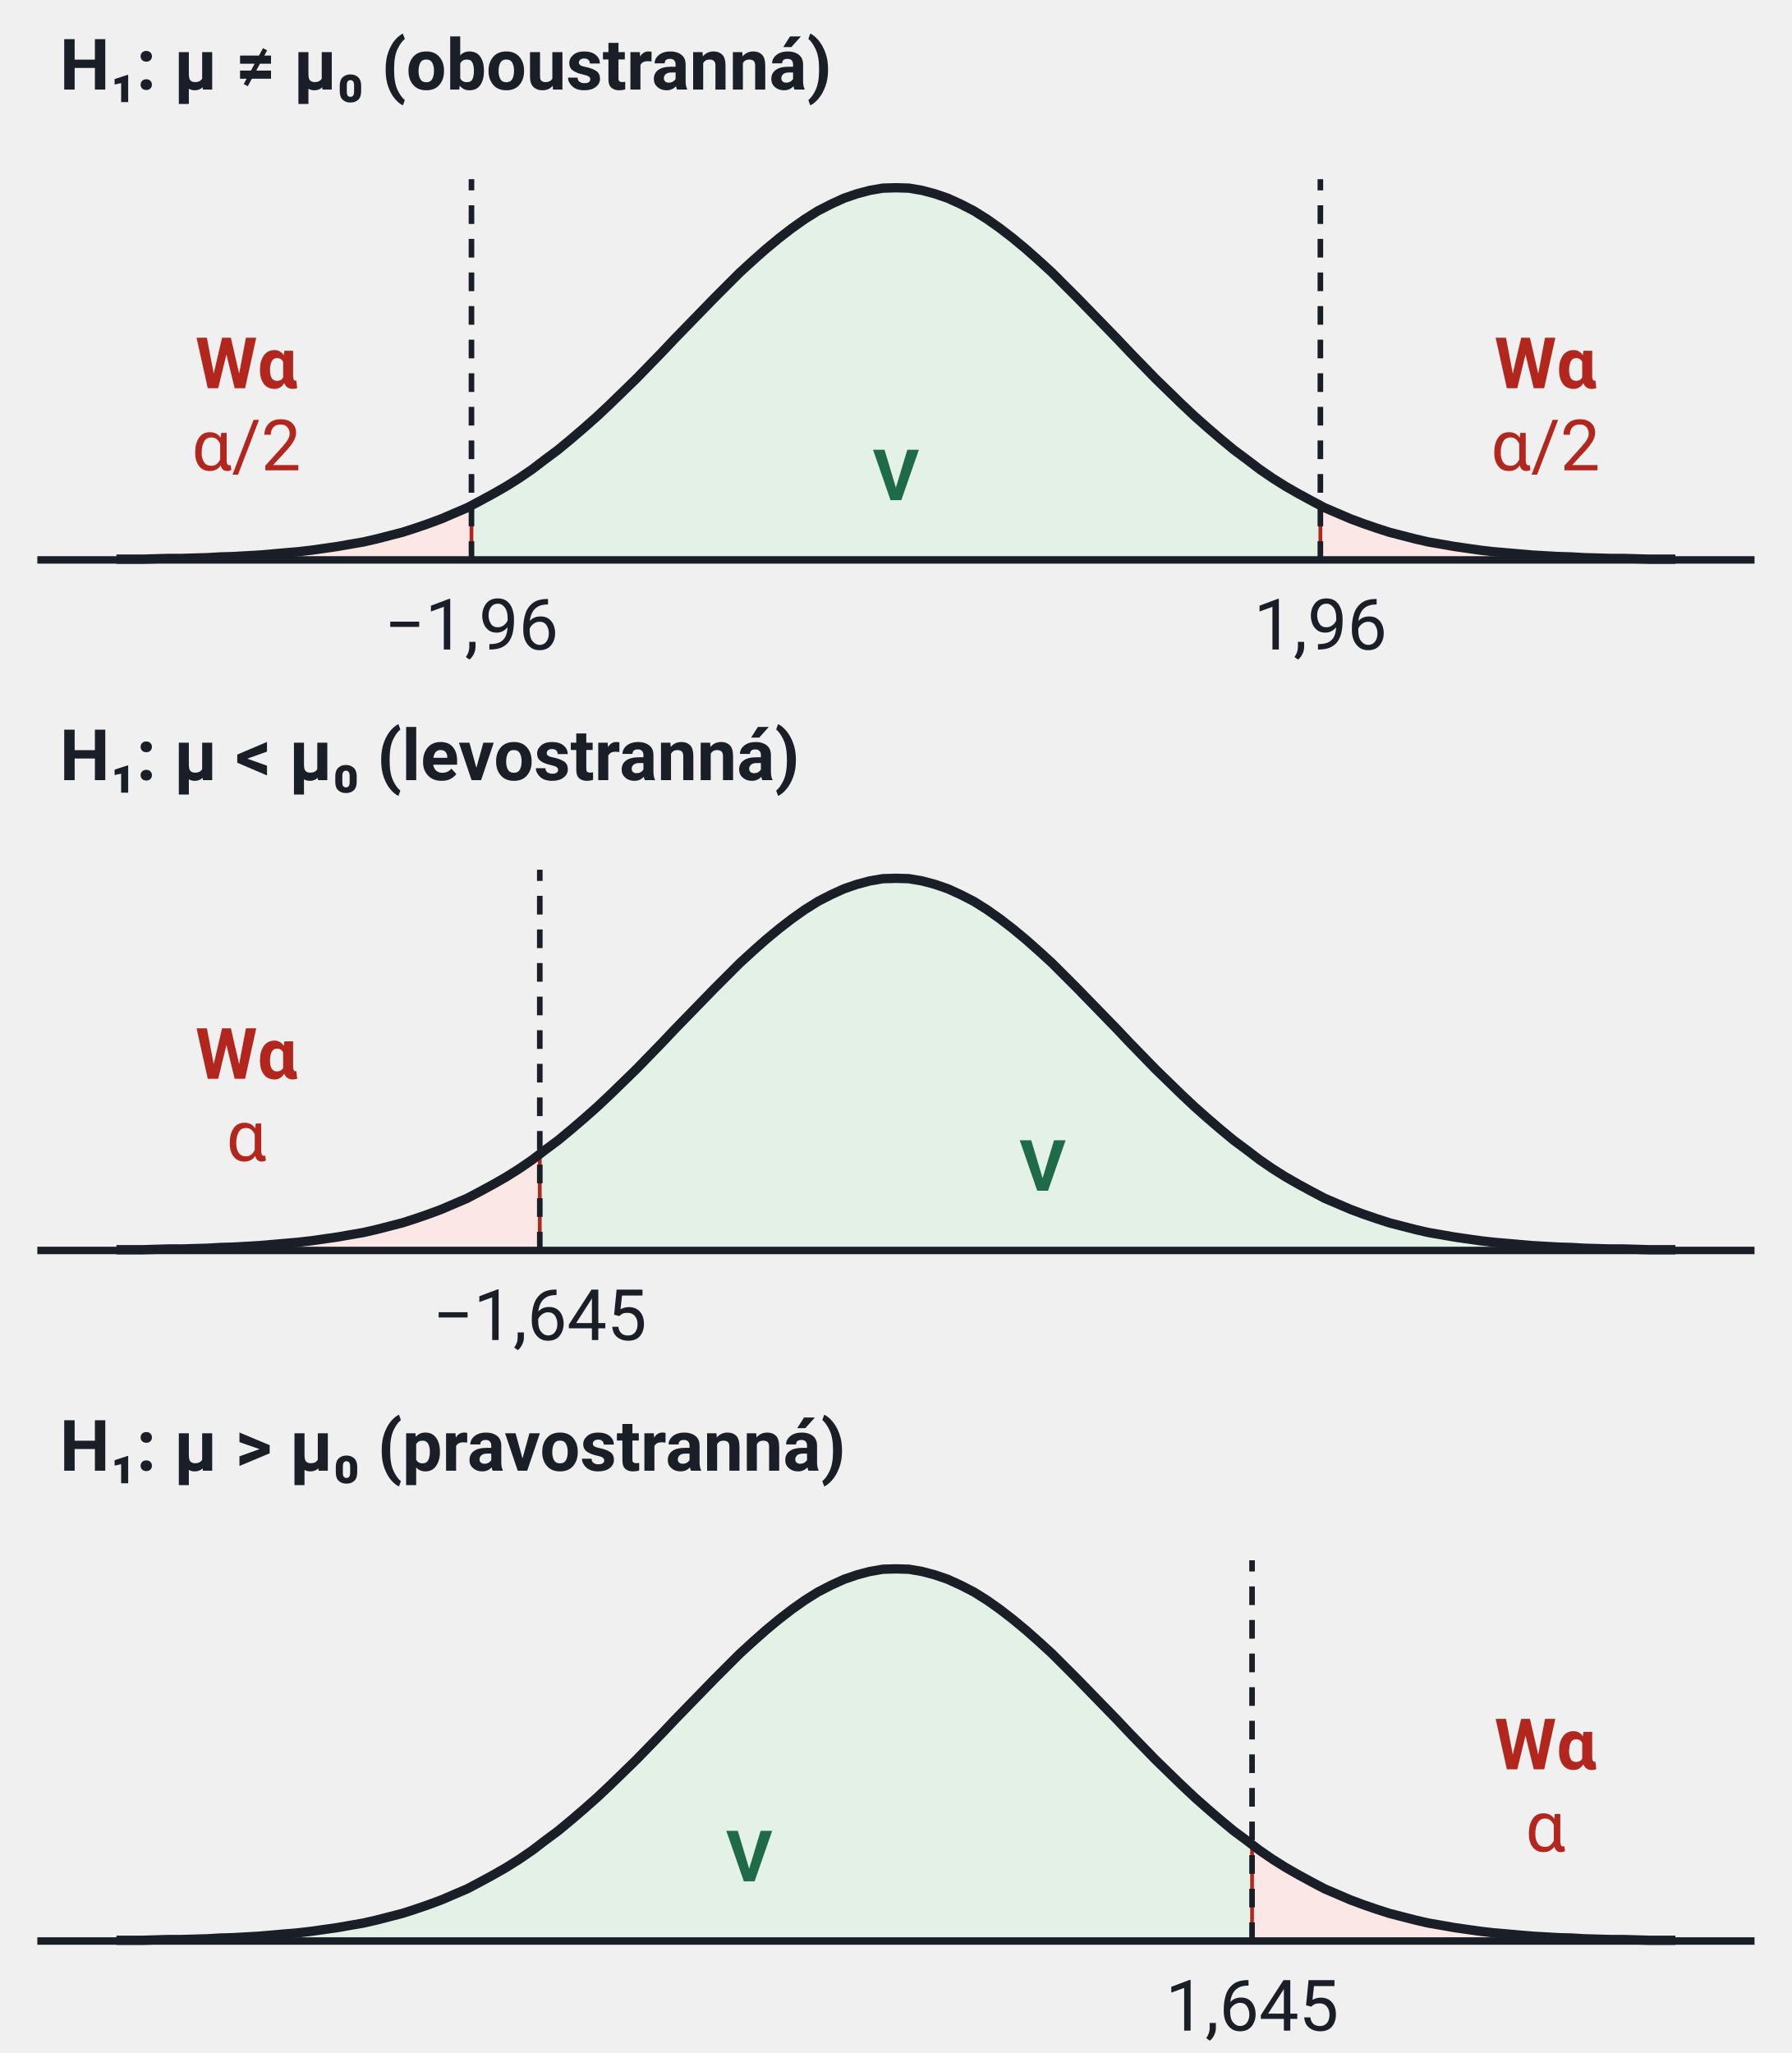
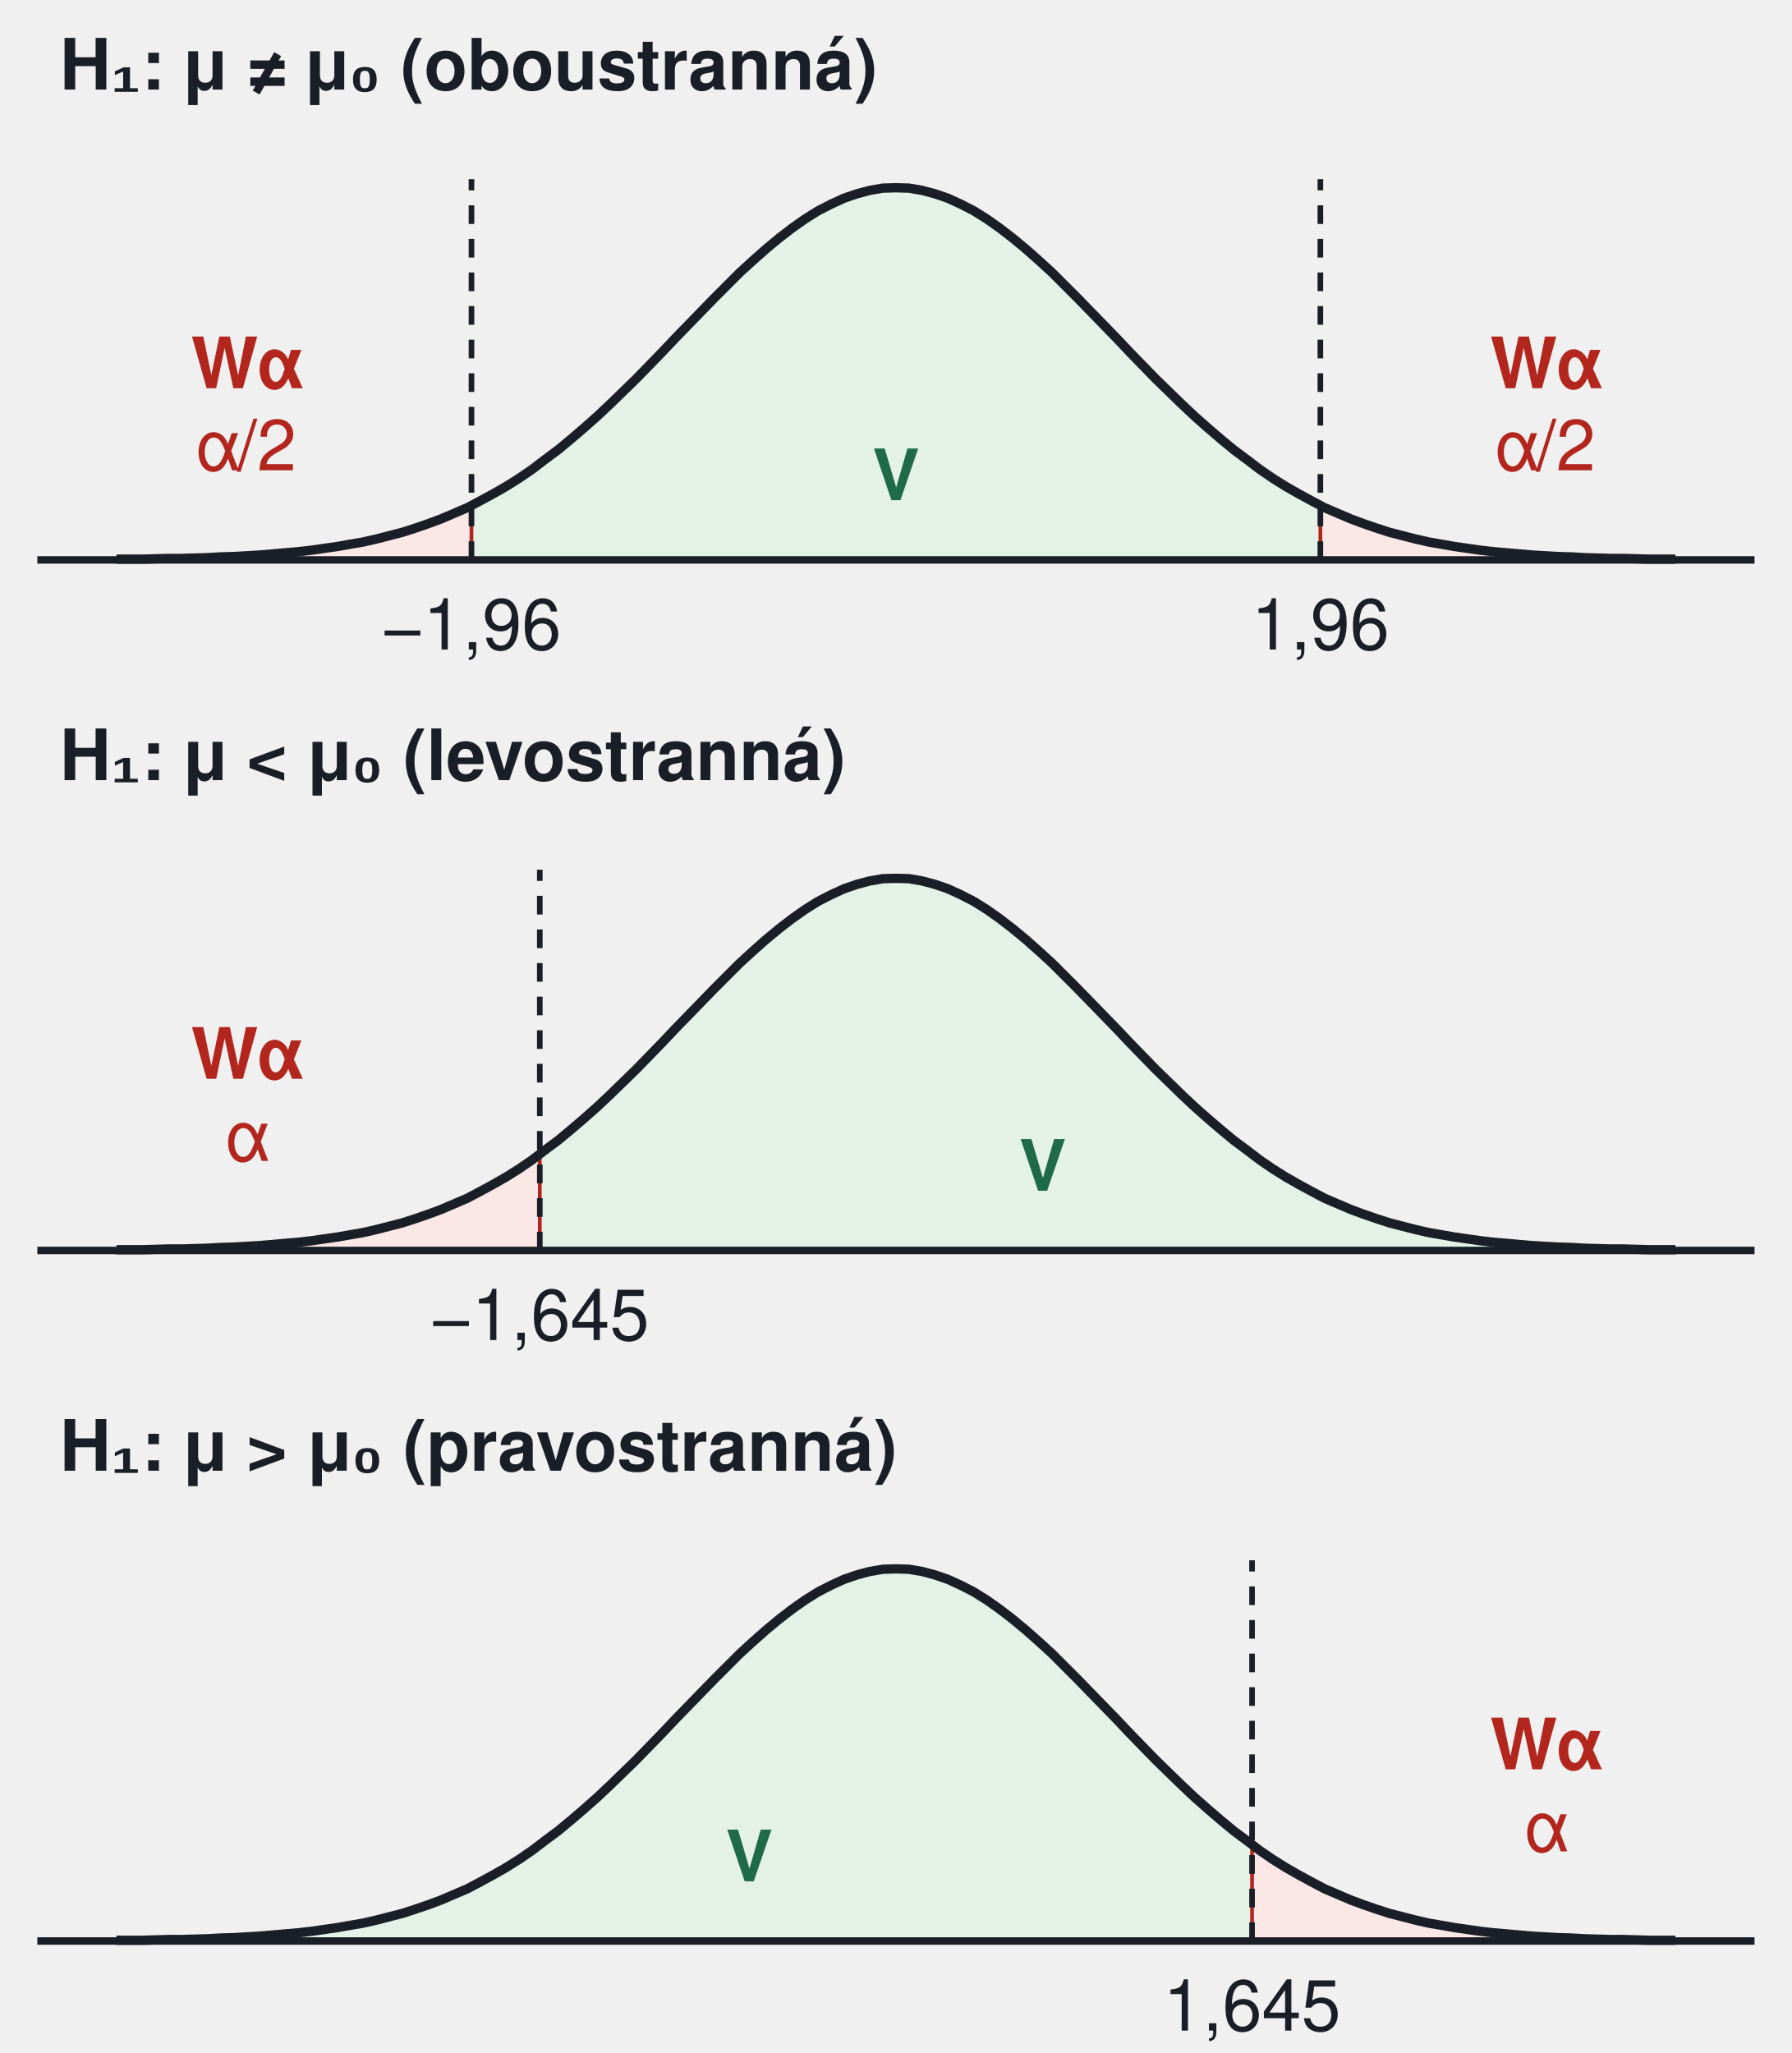
- <svg xmlns="http://www.w3.org/2000/svg" viewBox="0 0 480 550" font-family="system-ui, -apple-system, 'Segoe UI', Roboto, Arial, sans-serif" font-size="19">
+ <svg xmlns="http://www.w3.org/2000/svg" viewBox="0 0 480 550" font-family="'Helvetica Neue', Helvetica, Arial, sans-serif" font-size="19">
  <style>
    .ink { fill: #1a1f27; } .ink2 { fill: #4b5563; } .line { stroke: #1a1f27; } .faint { stroke: #d3d9e2; }
    .keep { fill: #e3f1e6; } .reject { fill: #fbe7e5; stroke: #b3261e; } .rej { fill: #b3261e; } .ok { fill: #1f6b47; }
    .beta { fill: #e6eefb; stroke: #1f56b8; } .acc { fill: #1f56b8; } .accl { stroke: #1f56b8; }
    .box { fill: #ffffff; stroke: #4b5563; } .boxa { fill: #e6eefb; stroke: #1f56b8; } .boxok { fill: #e3f1e6; stroke: #1f6b47; } .boxbad { fill: #fbe7e5; stroke: #b3261e; }
    @media (prefers-color-scheme: dark) {
      .ink { fill: #e9ecf1; } .ink2 { fill: #aab2bf; } .line { stroke: #e9ecf1; } .faint { stroke: #333b47; }
      .keep { fill: #1c3328; } .reject { fill: #3d2220; stroke: #ff9a92; } .rej { fill: #ff9a92; } .ok { fill: #7fd4a5; }
      .beta { fill: #232d3f; stroke: #8db4ff; } .acc { fill: #8db4ff; } .accl { stroke: #8db4ff; }
      .box { fill: #1a1f26; stroke: #aab2bf; } .boxa { fill: #232d3f; stroke: #8db4ff; } .boxok { fill: #1c3328; stroke: #7fd4a5; } .boxbad { fill: #3d2220; stroke: #ff9a92; }
    }
  </style>
  <text class="ink" x="16.0" y="24.0" text-anchor="start" font-weight="700" font-size="19">H₁: μ ≠ μ₀ (oboustranná)</text>
  <path class="keep" d="M126.3,150 L126.3,135.4 L128.2,134.4 L130.1,133.4 L132.0,132.4 L133.9,131.3 L135.8,130.1 L137.7,129.0 L139.6,127.7 L141.5,126.4 L143.4,125.1 L145.3,123.7 L147.2,122.3 L149.1,120.8 L151.0,119.3 L152.8,117.7 L154.7,116.1 L156.6,114.5 L158.5,112.8 L160.4,111.1 L162.3,109.3 L164.2,107.5 L166.1,105.7 L168.0,103.8 L169.9,102.0 L171.8,100.0 L173.7,98.1 L175.6,96.2 L177.5,94.2 L179.4,92.2 L181.3,90.3 L183.2,88.3 L185.1,86.3 L186.9,84.4 L188.8,82.4 L190.7,80.5 L192.6,78.5 L194.5,76.7 L196.4,74.8 L198.3,73.0 L200.2,71.2 L202.1,69.4 L204.0,67.7 L205.9,66.1 L207.8,64.5 L209.7,63.0 L211.6,61.5 L213.5,60.2 L215.4,58.9 L217.3,57.6 L219.2,56.5 L221.1,55.4 L222.9,54.5 L224.8,53.6 L226.7,52.8 L228.6,52.2 L230.5,51.6 L232.4,51.1 L234.3,50.7 L236.2,50.5 L238.1,50.3 L240.0,50.3 L241.9,50.3 L243.8,50.5 L245.7,50.7 L247.6,51.1 L249.5,51.6 L251.4,52.2 L253.3,52.8 L255.2,53.6 L257.1,54.5 L258.9,55.4 L260.8,56.5 L262.7,57.6 L264.6,58.9 L266.5,60.2 L268.4,61.5 L270.3,63.0 L272.2,64.5 L274.1,66.1 L276.0,67.7 L277.9,69.4 L279.8,71.2 L281.7,73.0 L283.6,74.8 L285.5,76.7 L287.4,78.5 L289.3,80.5 L291.2,82.4 L293.1,84.4 L294.9,86.3 L296.8,88.3 L298.7,90.3 L300.6,92.2 L302.5,94.2 L304.4,96.2 L306.3,98.1 L308.2,100.0 L310.1,102.0 L312.0,103.8 L313.9,105.7 L315.8,107.5 L317.7,109.3 L319.6,111.1 L321.5,112.8 L323.4,114.5 L325.3,116.1 L327.2,117.7 L329.0,119.3 L330.9,120.8 L332.8,122.3 L334.7,123.7 L336.6,125.1 L338.5,126.4 L340.4,127.7 L342.3,129.0 L344.2,130.1 L346.1,131.3 L348.0,132.4 L349.9,133.4 L351.8,134.4 L353.7,135.4 L353.7,150 Z" />
  <path class="reject" stroke-width="1" d="M31.2,150 L31.2,149.8 L32.0,149.8 L32.8,149.8 L33.6,149.8 L34.4,149.8 L35.2,149.8 L36.0,149.8 L36.7,149.8 L37.5,149.8 L38.3,149.8 L39.1,149.8 L39.9,149.7 L40.7,149.7 L41.5,149.7 L42.3,149.7 L43.1,149.7 L43.9,149.7 L44.7,149.7 L45.5,149.6 L46.3,149.6 L47.1,149.6 L47.8,149.6 L48.6,149.6 L49.4,149.5 L50.2,149.5 L51.0,149.5 L51.8,149.5 L52.6,149.5 L53.4,149.4 L54.2,149.4 L55.0,149.4 L55.8,149.4 L56.6,149.3 L57.4,149.3 L58.2,149.3 L58.9,149.2 L59.7,149.2 L60.5,149.2 L61.3,149.1 L62.1,149.1 L62.9,149.1 L63.7,149.0 L64.5,149.0 L65.3,148.9 L66.1,148.9 L66.9,148.8 L67.7,148.8 L68.5,148.7 L69.2,148.7 L70.0,148.6 L70.8,148.6 L71.6,148.5 L72.4,148.5 L73.2,148.4 L74.0,148.3 L74.8,148.3 L75.6,148.2 L76.4,148.1 L77.2,148.1 L78.0,148.0 L78.8,147.9 L79.6,147.8 L80.3,147.7 L81.1,147.7 L81.9,147.6 L82.7,147.5 L83.5,147.4 L84.3,147.3 L85.1,147.2 L85.9,147.1 L86.7,147.0 L87.5,146.9 L88.3,146.7 L89.1,146.6 L89.9,146.5 L90.6,146.4 L91.4,146.2 L92.2,146.1 L93.0,146.0 L93.8,145.8 L94.6,145.7 L95.4,145.5 L96.2,145.4 L97.0,145.2 L97.8,145.1 L98.6,144.9 L99.4,144.7 L100.2,144.5 L101.0,144.4 L101.7,144.2 L102.5,144.0 L103.3,143.8 L104.1,143.6 L104.9,143.4 L105.7,143.2 L106.5,142.9 L107.3,142.7 L108.1,142.5 L108.9,142.3 L109.7,142.0 L110.5,141.8 L111.3,141.5 L112.1,141.2 L112.8,141.0 L113.6,140.7 L114.4,140.4 L115.2,140.1 L116.0,139.8 L116.8,139.5 L117.6,139.2 L118.4,138.9 L119.2,138.6 L120.0,138.3 L120.8,137.9 L121.6,137.6 L122.4,137.3 L123.1,136.9 L123.9,136.5 L124.7,136.2 L125.5,135.8 L126.3,135.4 L126.3,150 Z" />
  <path class="reject" stroke-width="1" d="M353.7,150 L353.7,135.4 L354.5,135.8 L355.3,136.2 L356.1,136.5 L356.9,136.9 L357.6,137.3 L358.4,137.6 L359.2,137.9 L360.0,138.3 L360.8,138.6 L361.6,138.9 L362.4,139.2 L363.2,139.5 L364.0,139.8 L364.8,140.1 L365.6,140.4 L366.4,140.7 L367.2,141.0 L367.9,141.2 L368.7,141.5 L369.5,141.8 L370.3,142.0 L371.1,142.3 L371.9,142.5 L372.7,142.7 L373.5,142.9 L374.3,143.2 L375.1,143.4 L375.9,143.6 L376.7,143.8 L377.5,144.0 L378.3,144.2 L379.0,144.4 L379.8,144.5 L380.6,144.7 L381.4,144.9 L382.2,145.1 L383.0,145.2 L383.8,145.4 L384.6,145.5 L385.4,145.7 L386.2,145.8 L387.0,146.0 L387.8,146.1 L388.6,146.2 L389.4,146.4 L390.1,146.5 L390.9,146.6 L391.7,146.7 L392.5,146.9 L393.3,147.0 L394.1,147.1 L394.9,147.2 L395.7,147.3 L396.5,147.4 L397.3,147.5 L398.1,147.6 L398.9,147.7 L399.7,147.7 L400.4,147.8 L401.2,147.9 L402.0,148.0 L402.8,148.1 L403.6,148.1 L404.4,148.2 L405.2,148.3 L406.0,148.3 L406.8,148.4 L407.6,148.5 L408.4,148.5 L409.2,148.6 L410.0,148.6 L410.8,148.7 L411.5,148.7 L412.3,148.8 L413.1,148.8 L413.9,148.9 L414.7,148.9 L415.5,149.0 L416.3,149.0 L417.1,149.1 L417.9,149.1 L418.7,149.1 L419.5,149.2 L420.3,149.2 L421.1,149.2 L421.8,149.3 L422.6,149.3 L423.4,149.3 L424.2,149.4 L425.0,149.4 L425.8,149.4 L426.6,149.4 L427.4,149.5 L428.2,149.5 L429.0,149.5 L429.8,149.5 L430.6,149.5 L431.4,149.6 L432.2,149.6 L432.9,149.6 L433.7,149.6 L434.5,149.6 L435.3,149.7 L436.1,149.7 L436.9,149.7 L437.7,149.7 L438.5,149.7 L439.3,149.7 L440.1,149.7 L440.9,149.8 L441.7,149.8 L442.5,149.8 L443.3,149.8 L444.0,149.8 L444.8,149.8 L445.6,149.8 L446.4,149.8 L447.2,149.8 L448.0,149.8 L448.8,149.8 L448.8,150 Z" />
  <path class="line" fill="none" stroke-width="2.5" d="M31.2,149.8 L34.7,149.8 L38.2,149.8 L41.6,149.7 L45.1,149.6 L48.6,149.6 L52.1,149.5 L55.6,149.4 L59.0,149.2 L62.5,149.1 L66.0,148.9 L69.5,148.7 L73.0,148.4 L76.4,148.1 L79.9,147.8 L83.4,147.4 L86.9,146.9 L90.4,146.4 L93.8,145.8 L97.3,145.2 L100.8,144.4 L104.3,143.5 L107.8,142.6 L111.2,141.5 L114.7,140.3 L118.2,139.0 L121.7,137.5 L125.2,136.0 L128.6,134.2 L132.1,132.3 L135.6,130.3 L139.1,128.1 L142.6,125.7 L146.0,123.1 L149.5,120.5 L153.0,117.6 L156.5,114.6 L160.0,111.5 L163.4,108.3 L166.9,104.9 L170.4,101.5 L173.9,97.9 L177.4,94.3 L180.8,90.7 L184.3,87.1 L187.8,83.5 L191.3,79.9 L194.8,76.4 L198.2,73.0 L201.7,69.8 L205.2,66.7 L208.7,63.8 L212.2,61.1 L215.6,58.7 L219.1,56.5 L222.6,54.7 L226.1,53.1 L229.6,51.9 L233.0,51.0 L236.5,50.4 L240.0,50.3 L243.5,50.4 L247.0,51.0 L250.4,51.9 L253.9,53.1 L257.4,54.7 L260.9,56.5 L264.4,58.7 L267.8,61.1 L271.3,63.8 L274.8,66.7 L278.3,69.8 L281.8,73.0 L285.2,76.4 L288.7,79.9 L292.2,83.5 L295.7,87.1 L299.2,90.7 L302.6,94.3 L306.1,97.9 L309.6,101.5 L313.1,104.9 L316.6,108.3 L320.0,111.5 L323.5,114.6 L327.0,117.6 L330.5,120.5 L334.0,123.1 L337.4,125.7 L340.9,128.1 L344.4,130.3 L347.9,132.3 L351.4,134.2 L354.8,136.0 L358.3,137.5 L361.8,139.0 L365.3,140.3 L368.8,141.5 L372.2,142.6 L375.7,143.5 L379.2,144.4 L382.7,145.2 L386.2,145.8 L389.6,146.4 L393.1,146.9 L396.6,147.4 L400.1,147.8 L403.6,148.1 L407.0,148.4 L410.5,148.7 L414.0,148.9 L417.5,149.1 L421.0,149.2 L424.4,149.4 L427.9,149.5 L431.4,149.6 L434.9,149.6 L438.4,149.7 L441.8,149.8 L445.3,149.8 L448.8,149.8" />
  <line class="line" stroke-width="2" x1="10" y1="150" x2="470" y2="150" />
  <line class="line" stroke-width="1.5" stroke-dasharray="5 4" x1="126.3" y1="150" x2="126.3" y2="48" />
  <text class="ink" x="126.3" y="174.0" text-anchor="middle" font-size="19">−1,96</text>
  <line class="line" stroke-width="1.5" stroke-dasharray="5 4" x1="353.7" y1="150" x2="353.7" y2="48" />
  <text class="ink" x="353.7" y="174.0" text-anchor="middle" font-size="19">1,96</text>
  <text class="rej" x="66.0" y="104.0" text-anchor="middle" font-weight="700" font-size="19">Wα</text>
  <text class="rej" x="66.0" y="126.0" text-anchor="middle" font-size="19">α/2</text>
  <text class="rej" x="414.0" y="104.0" text-anchor="middle" font-weight="700" font-size="19">Wα</text>
  <text class="rej" x="414.0" y="126.0" text-anchor="middle" font-size="19">α/2</text>
  <text class="ok" x="240.0" y="134.0" text-anchor="middle" font-weight="700" font-size="19">V</text>
  <text class="ink" x="16.0" y="209.0" text-anchor="start" font-weight="700" font-size="19">H₁: μ &lt; μ₀ (levostranná)</text>
  <path class="keep" d="M144.6,335 L144.6,309.2 L147.1,307.3 L149.7,305.3 L152.2,303.3 L154.7,301.2 L157.3,298.9 L159.8,296.7 L162.3,294.3 L164.9,291.9 L167.4,289.4 L169.9,286.9 L172.5,284.4 L175.0,281.8 L177.5,279.1 L180.1,276.5 L182.6,273.9 L185.2,271.2 L187.7,268.6 L190.2,266.0 L192.8,263.4 L195.3,260.9 L197.8,258.4 L200.4,256.0 L202.9,253.7 L205.4,251.5 L208.0,249.4 L210.5,247.4 L213.0,245.5 L215.6,243.7 L218.1,242.1 L220.6,240.7 L223.2,239.4 L225.7,238.2 L228.2,237.3 L230.8,236.5 L233.3,235.9 L235.9,235.5 L238.4,235.3 L240.9,235.3 L243.5,235.4 L246.0,235.8 L248.5,236.3 L251.1,237.1 L253.6,238.0 L256.1,239.0 L258.7,240.3 L261.2,241.7 L263.7,243.3 L266.3,245.0 L268.8,246.8 L271.3,248.8 L273.9,250.9 L276.4,253.1 L278.9,255.4 L281.5,257.8 L284.0,260.2 L286.6,262.7 L289.1,265.3 L291.6,267.9 L294.2,270.5 L296.7,273.1 L299.2,275.8 L301.8,278.4 L304.3,281.1 L306.8,283.7 L309.4,286.2 L311.9,288.8 L314.4,291.2 L317.0,293.7 L319.5,296.0 L322.0,298.3 L324.6,300.6 L327.1,302.7 L329.7,304.8 L332.2,306.8 L334.7,308.7 L337.3,310.5 L339.8,312.3 L342.3,314.0 L344.9,315.5 L347.4,317.0 L349.9,318.5 L352.5,319.8 L355.0,321.0 L357.5,322.2 L360.1,323.3 L362.6,324.3 L365.1,325.3 L367.7,326.2 L370.2,327.0 L372.7,327.7 L375.3,328.4 L377.8,329.1 L380.4,329.7 L382.9,330.2 L385.4,330.7 L388.0,331.1 L390.5,331.6 L393.0,331.9 L395.6,332.3 L398.1,332.6 L400.6,332.8 L403.2,333.1 L405.7,333.3 L408.2,333.5 L410.8,333.7 L413.3,333.9 L415.8,334.0 L418.4,334.1 L420.9,334.2 L423.4,334.3 L426.0,334.4 L428.5,334.5 L431.1,334.6 L433.6,334.6 L436.1,334.7 L438.7,334.7 L441.2,334.8 L443.7,334.8 L446.3,334.8 L448.8,334.8 L448.8,335 Z" />
  <path class="reject" stroke-width="1" d="M31.2,335 L31.2,334.8 L32.1,334.8 L33.1,334.8 L34.0,334.8 L35.0,334.8 L35.9,334.8 L36.9,334.8 L37.8,334.8 L38.8,334.8 L39.7,334.7 L40.6,334.7 L41.6,334.7 L42.5,334.7 L43.5,334.7 L44.4,334.7 L45.4,334.6 L46.3,334.6 L47.3,334.6 L48.2,334.6 L49.2,334.6 L50.1,334.5 L51.0,334.5 L52.0,334.5 L52.9,334.5 L53.9,334.4 L54.8,334.4 L55.8,334.4 L56.7,334.3 L57.7,334.3 L58.6,334.3 L59.5,334.2 L60.5,334.2 L61.4,334.1 L62.4,334.1 L63.3,334.0 L64.3,334.0 L65.2,333.9 L66.2,333.9 L67.1,333.8 L68.1,333.8 L69.0,333.7 L69.9,333.6 L70.9,333.6 L71.8,333.5 L72.8,333.4 L73.7,333.4 L74.7,333.3 L75.6,333.2 L76.6,333.1 L77.5,333.0 L78.4,332.9 L79.4,332.8 L80.3,332.7 L81.3,332.6 L82.2,332.5 L83.2,332.4 L84.1,332.3 L85.1,332.2 L86.0,332.1 L87.0,331.9 L87.9,331.8 L88.8,331.7 L89.8,331.5 L90.7,331.4 L91.7,331.2 L92.6,331.0 L93.6,330.9 L94.5,330.7 L95.5,330.5 L96.4,330.3 L97.3,330.2 L98.3,330.0 L99.2,329.8 L100.2,329.5 L101.1,329.3 L102.1,329.1 L103.0,328.9 L104.0,328.6 L104.9,328.4 L105.8,328.1 L106.8,327.9 L107.7,327.6 L108.7,327.3 L109.6,327.0 L110.6,326.7 L111.5,326.4 L112.5,326.1 L113.4,325.8 L114.4,325.5 L115.3,325.1 L116.2,324.8 L117.2,324.4 L118.1,324.0 L119.1,323.7 L120.0,323.3 L121.0,322.9 L121.9,322.4 L122.9,322.0 L123.8,321.6 L124.7,321.2 L125.7,320.7 L126.6,320.2 L127.6,319.8 L128.5,319.3 L129.5,318.8 L130.4,318.3 L131.4,317.7 L132.3,317.2 L133.3,316.7 L134.2,316.1 L135.1,315.5 L136.1,315.0 L137.0,314.4 L138.0,313.8 L138.9,313.2 L139.9,312.5 L140.8,311.9 L141.8,311.2 L142.7,310.6 L143.6,309.9 L144.6,309.2 L144.6,335 Z" />
  <path class="line" fill="none" stroke-width="2.5" d="M31.2,334.8 L34.7,334.8 L38.2,334.8 L41.6,334.7 L45.1,334.6 L48.6,334.6 L52.1,334.5 L55.6,334.4 L59.0,334.2 L62.5,334.1 L66.0,333.9 L69.5,333.7 L73.0,333.4 L76.4,333.1 L79.9,332.8 L83.4,332.4 L86.9,331.9 L90.4,331.4 L93.8,330.8 L97.3,330.2 L100.8,329.4 L104.3,328.5 L107.8,327.6 L111.2,326.5 L114.7,325.3 L118.2,324.0 L121.7,322.5 L125.2,321.0 L128.6,319.2 L132.1,317.3 L135.6,315.3 L139.1,313.1 L142.6,310.7 L146.0,308.1 L149.5,305.5 L153.0,302.6 L156.5,299.6 L160.0,296.5 L163.4,293.3 L166.9,289.9 L170.4,286.5 L173.9,282.9 L177.4,279.3 L180.8,275.7 L184.3,272.1 L187.8,268.5 L191.3,264.9 L194.8,261.4 L198.2,258.0 L201.7,254.8 L205.2,251.7 L208.7,248.8 L212.2,246.1 L215.6,243.7 L219.1,241.5 L222.6,239.7 L226.1,238.1 L229.6,236.9 L233.0,236.0 L236.5,235.4 L240.0,235.3 L243.5,235.4 L247.0,236.0 L250.4,236.9 L253.9,238.1 L257.4,239.7 L260.9,241.5 L264.4,243.7 L267.8,246.1 L271.3,248.8 L274.8,251.7 L278.3,254.8 L281.8,258.0 L285.2,261.4 L288.7,264.9 L292.2,268.5 L295.7,272.1 L299.2,275.7 L302.6,279.3 L306.1,282.9 L309.6,286.5 L313.1,289.9 L316.6,293.3 L320.0,296.5 L323.5,299.6 L327.0,302.6 L330.5,305.5 L334.0,308.1 L337.4,310.7 L340.9,313.1 L344.4,315.3 L347.9,317.3 L351.4,319.2 L354.8,321.0 L358.3,322.5 L361.8,324.0 L365.3,325.3 L368.8,326.5 L372.2,327.6 L375.7,328.5 L379.2,329.4 L382.7,330.2 L386.2,330.8 L389.6,331.4 L393.1,331.9 L396.6,332.4 L400.1,332.8 L403.6,333.1 L407.0,333.4 L410.5,333.7 L414.0,333.9 L417.5,334.1 L421.0,334.2 L424.4,334.4 L427.9,334.5 L431.4,334.6 L434.9,334.6 L438.4,334.7 L441.8,334.8 L445.3,334.8 L448.8,334.8" />
  <line class="line" stroke-width="2" x1="10" y1="335" x2="470" y2="335" />
  <line class="line" stroke-width="1.5" stroke-dasharray="5 4" x1="144.6" y1="335" x2="144.6" y2="233" />
  <text class="ink" x="144.6" y="359.0" text-anchor="middle" font-size="19">−1,645</text>
  <text class="rej" x="66.0" y="289.0" text-anchor="middle" font-weight="700" font-size="19">Wα</text>
  <text class="rej" x="66.0" y="311.0" text-anchor="middle" font-size="19">α</text>
  <text class="ok" x="279.3" y="319.0" text-anchor="middle" font-weight="700" font-size="19">V</text>
  <text class="ink" x="16.0" y="394.0" text-anchor="start" font-weight="700" font-size="19">H₁: μ &gt; μ₀ (pravostranná)</text>
  <path class="keep" d="M31.2,520 L31.2,519.8 L33.7,519.8 L36.3,519.8 L38.8,519.8 L41.3,519.7 L43.9,519.7 L46.4,519.6 L48.9,519.6 L51.5,519.5 L54.0,519.4 L56.6,519.3 L59.1,519.2 L61.6,519.1 L64.2,519.0 L66.7,518.9 L69.2,518.7 L71.8,518.5 L74.3,518.3 L76.8,518.1 L79.4,517.8 L81.9,517.6 L84.4,517.3 L87.0,516.9 L89.5,516.6 L92.0,516.1 L94.6,515.7 L97.1,515.2 L99.6,514.7 L102.2,514.1 L104.7,513.4 L107.3,512.7 L109.8,512.0 L112.3,511.2 L114.9,510.3 L117.4,509.3 L119.9,508.3 L122.5,507.2 L125.0,506.0 L127.5,504.8 L130.1,503.5 L132.6,502.0 L135.1,500.5 L137.7,499.0 L140.2,497.3 L142.7,495.5 L145.3,493.7 L147.8,491.8 L150.3,489.8 L152.9,487.7 L155.4,485.6 L158.0,483.3 L160.5,481.0 L163.0,478.7 L165.6,476.2 L168.1,473.8 L170.6,471.2 L173.2,468.7 L175.7,466.1 L178.2,463.4 L180.8,460.8 L183.3,458.1 L185.8,455.5 L188.4,452.9 L190.9,450.3 L193.4,447.7 L196.0,445.2 L198.5,442.8 L201.1,440.4 L203.6,438.1 L206.1,435.9 L208.7,433.8 L211.2,431.8 L213.7,430.0 L216.3,428.3 L218.8,426.7 L221.3,425.3 L223.9,424.0 L226.4,423.0 L228.9,422.1 L231.5,421.3 L234.0,420.8 L236.5,420.4 L239.1,420.3 L241.6,420.3 L244.1,420.5 L246.7,420.9 L249.2,421.5 L251.8,422.3 L254.3,423.2 L256.8,424.4 L259.4,425.7 L261.9,427.1 L264.4,428.7 L267.0,430.5 L269.5,432.4 L272.0,434.4 L274.6,436.5 L277.1,438.7 L279.6,441.0 L282.2,443.4 L284.7,445.9 L287.2,448.4 L289.8,451.0 L292.3,453.6 L294.8,456.2 L297.4,458.9 L299.9,461.5 L302.5,464.1 L305.0,466.8 L307.5,469.4 L310.1,471.9 L312.6,474.4 L315.1,476.9 L317.7,479.3 L320.2,481.7 L322.7,483.9 L325.3,486.2 L327.8,488.3 L330.3,490.3 L332.9,492.3 L335.4,494.2 L335.4,520 Z" />
  <path class="reject" stroke-width="1" d="M335.4,520 L335.4,494.2 L336.4,494.9 L337.3,495.6 L338.2,496.2 L339.2,496.9 L340.1,497.5 L341.1,498.2 L342.0,498.8 L343.0,499.4 L343.9,500.0 L344.9,500.5 L345.8,501.1 L346.7,501.7 L347.7,502.2 L348.6,502.7 L349.6,503.3 L350.5,503.8 L351.5,504.3 L352.4,504.8 L353.4,505.2 L354.3,505.7 L355.3,506.2 L356.2,506.6 L357.1,507.0 L358.1,507.4 L359.0,507.9 L360.0,508.3 L360.9,508.7 L361.9,509.0 L362.8,509.4 L363.8,509.8 L364.7,510.1 L365.6,510.5 L366.6,510.8 L367.5,511.1 L368.5,511.4 L369.4,511.7 L370.4,512.0 L371.3,512.3 L372.3,512.6 L373.2,512.9 L374.2,513.1 L375.1,513.4 L376.0,513.6 L377.0,513.9 L377.9,514.1 L378.9,514.3 L379.8,514.5 L380.8,514.8 L381.7,515.0 L382.7,515.2 L383.6,515.3 L384.5,515.5 L385.5,515.7 L386.4,515.9 L387.4,516.0 L388.3,516.2 L389.3,516.4 L390.2,516.5 L391.2,516.7 L392.1,516.8 L393.0,516.9 L394.0,517.1 L394.9,517.2 L395.9,517.3 L396.8,517.4 L397.8,517.5 L398.7,517.6 L399.7,517.7 L400.6,517.8 L401.6,517.9 L402.5,518.0 L403.4,518.1 L404.4,518.2 L405.3,518.3 L406.3,518.4 L407.2,518.4 L408.2,518.5 L409.1,518.6 L410.1,518.6 L411.0,518.7 L411.9,518.8 L412.9,518.8 L413.8,518.9 L414.8,518.9 L415.7,519.0 L416.7,519.0 L417.6,519.1 L418.6,519.1 L419.5,519.2 L420.5,519.2 L421.4,519.3 L422.3,519.3 L423.3,519.3 L424.2,519.4 L425.2,519.4 L426.1,519.4 L427.1,519.5 L428.0,519.5 L429.0,519.5 L429.9,519.5 L430.8,519.6 L431.8,519.6 L432.7,519.6 L433.7,519.6 L434.6,519.6 L435.6,519.7 L436.5,519.7 L437.5,519.7 L438.4,519.7 L439.4,519.7 L440.3,519.7 L441.2,519.8 L442.2,519.8 L443.1,519.8 L444.1,519.8 L445.0,519.8 L446.0,519.8 L446.9,519.8 L447.9,519.8 L448.8,519.8 L448.8,520 Z" />
  <path class="line" fill="none" stroke-width="2.5" d="M31.2,519.8 L34.7,519.8 L38.2,519.8 L41.6,519.7 L45.1,519.6 L48.6,519.6 L52.1,519.5 L55.6,519.4 L59.0,519.2 L62.5,519.1 L66.0,518.9 L69.5,518.7 L73.0,518.4 L76.4,518.1 L79.9,517.8 L83.4,517.4 L86.9,516.9 L90.4,516.4 L93.8,515.8 L97.3,515.2 L100.8,514.4 L104.3,513.5 L107.8,512.6 L111.2,511.5 L114.7,510.3 L118.2,509.0 L121.7,507.5 L125.2,506.0 L128.6,504.2 L132.1,502.3 L135.6,500.3 L139.1,498.1 L142.6,495.7 L146.0,493.1 L149.5,490.5 L153.0,487.6 L156.5,484.6 L160.0,481.5 L163.4,478.3 L166.9,474.9 L170.4,471.5 L173.9,467.9 L177.4,464.3 L180.8,460.7 L184.3,457.1 L187.8,453.5 L191.3,449.9 L194.8,446.4 L198.2,443.0 L201.7,439.8 L205.2,436.7 L208.7,433.8 L212.2,431.1 L215.6,428.7 L219.1,426.5 L222.6,424.7 L226.1,423.1 L229.6,421.9 L233.0,421.0 L236.5,420.4 L240.0,420.3 L243.5,420.4 L247.0,421.0 L250.4,421.9 L253.9,423.1 L257.4,424.7 L260.9,426.5 L264.4,428.7 L267.8,431.1 L271.3,433.8 L274.8,436.7 L278.3,439.8 L281.8,443.0 L285.2,446.4 L288.7,449.9 L292.2,453.5 L295.7,457.1 L299.2,460.7 L302.6,464.3 L306.1,467.9 L309.6,471.5 L313.1,474.9 L316.6,478.3 L320.0,481.5 L323.5,484.6 L327.0,487.6 L330.5,490.5 L334.0,493.1 L337.4,495.7 L340.9,498.1 L344.4,500.3 L347.9,502.3 L351.4,504.2 L354.8,506.0 L358.3,507.5 L361.8,509.0 L365.3,510.3 L368.8,511.5 L372.2,512.6 L375.7,513.5 L379.2,514.4 L382.7,515.2 L386.2,515.8 L389.6,516.4 L393.1,516.9 L396.6,517.4 L400.1,517.8 L403.6,518.1 L407.0,518.4 L410.5,518.7 L414.0,518.9 L417.5,519.1 L421.0,519.2 L424.4,519.4 L427.9,519.5 L431.4,519.6 L434.9,519.6 L438.4,519.7 L441.8,519.8 L445.3,519.8 L448.8,519.8" />
  <line class="line" stroke-width="2" x1="10" y1="520" x2="470" y2="520" />
  <line class="line" stroke-width="1.5" stroke-dasharray="5 4" x1="335.4" y1="520" x2="335.4" y2="418" />
  <text class="ink" x="335.4" y="544.0" text-anchor="middle" font-size="19">1,645</text>
  <text class="rej" x="414.0" y="474.0" text-anchor="middle" font-weight="700" font-size="19">Wα</text>
  <text class="rej" x="414.0" y="496.0" text-anchor="middle" font-size="19">α</text>
  <text class="ok" x="200.7" y="504.0" text-anchor="middle" font-weight="700" font-size="19">V</text>
</svg>
